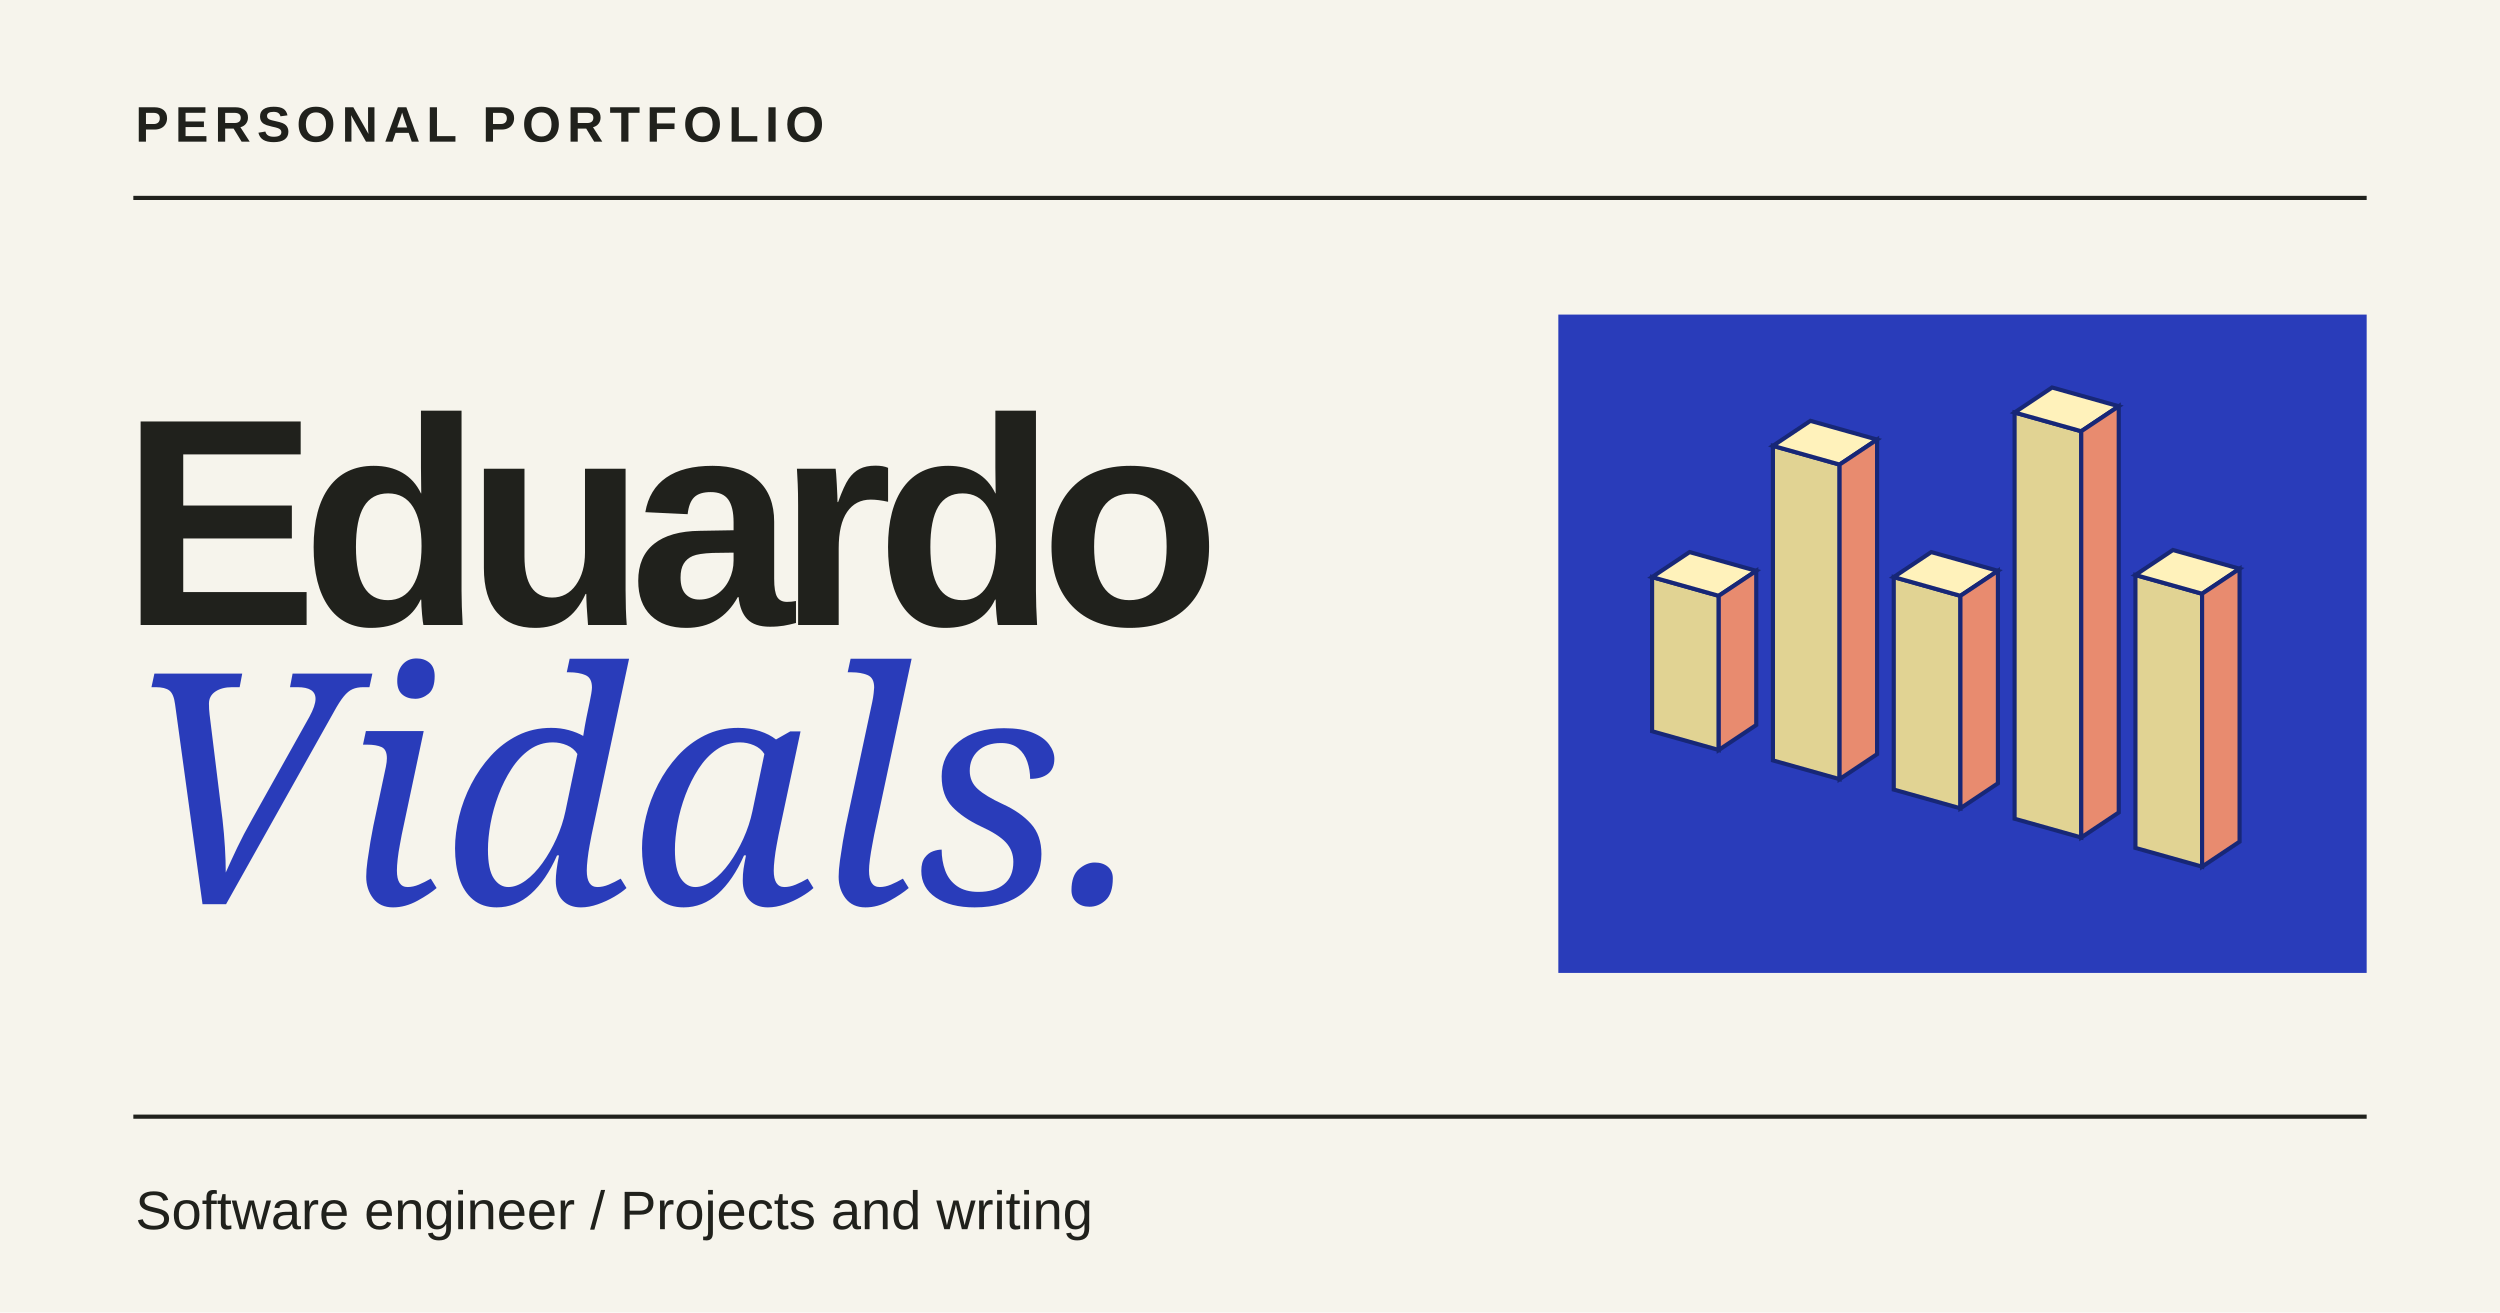
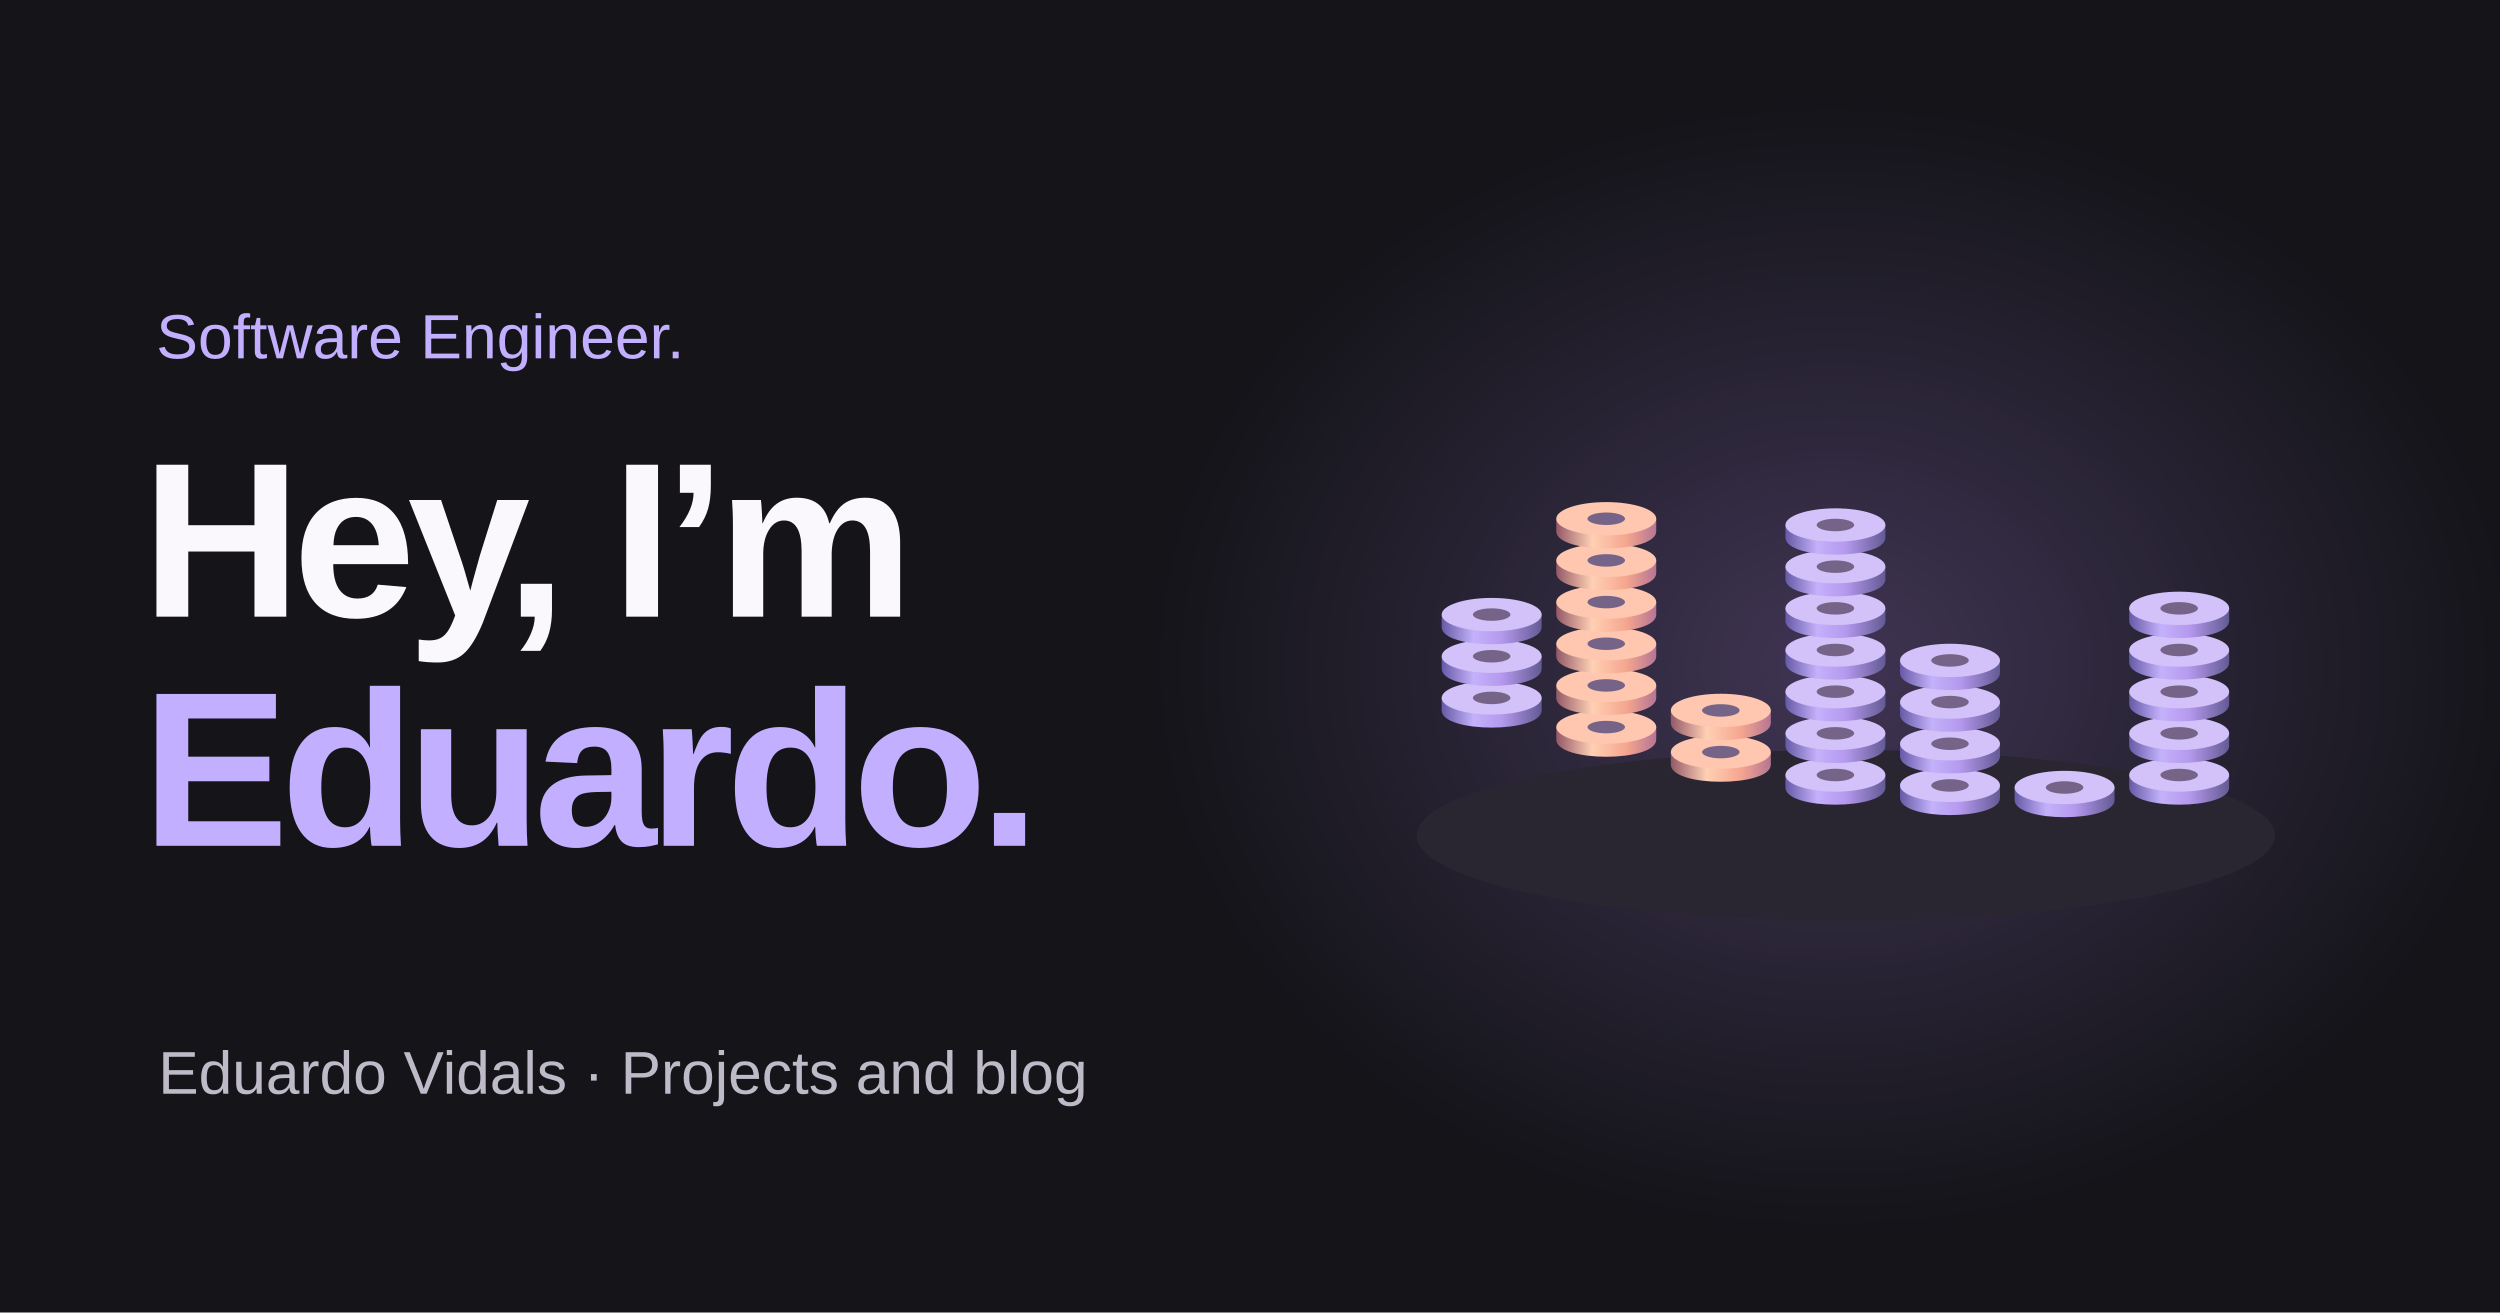
<svg xmlns="http://www.w3.org/2000/svg" viewBox="0 0 1200 630" width="1200" height="630">
-   <rect width="1200" height="630" fill="#f6f4ec" />
-   <path d="M64 95H1136M64 536H1136" stroke="#20211c" stroke-width="2" />
-   <g fill="#20211c" font-family="Arial,sans-serif">
-     <text x="65" y="68" font-size="24" font-weight="bold" letter-spacing="3">PERSONAL PORTFOLIO</text>
-     <text x="58" y="300" font-size="142" font-weight="bold" letter-spacing="-8">Eduardo</text>
-     <text x="60" y="434" font-family="Georgia,serif" font-style="italic" font-size="155" fill="#293cba">Vidals.</text>
-     <text x="65" y="590" font-size="26">Software engineer  /  Projects and writing</text>
+   <defs>
+     <radialGradient id="halo">
+       <stop stop-color="#403554" />
+       <stop offset="1" stop-color="#141419" />
+     </radialGradient>
+     <linearGradient id="glass">
+       <stop stop-color="#665aa6" />
+       <stop offset=".32" stop-color="#c4b1fb" />
+       <stop offset=".6" stop-color="#b599ee" />
+       <stop offset="1" stop-color="#635a93" />
+     </linearGradient>
+     <linearGradient id="peach">
+       <stop stop-color="#935968" />
+       <stop offset=".36" stop-color="#ffd0b4" />
+       <stop offset=".7" stop-color="#f5a68f" />
+       <stop offset="1" stop-color="#b67594" />
+     </linearGradient>
+   </defs>
+   <rect width="1200" height="630" fill="#141419" />
+   <ellipse cx="880" cy="320" rx="330" ry="270" fill="url(#halo)" />
+   <g font-family="Arial,sans-serif">
+     <text x="75" y="172" fill="#c3afff" font-size="30">Software Engineer.</text>
+     <text x="68" y="296" fill="#faf8fc" font-size="106" font-weight="bold" letter-spacing="-4">Hey, I’m</text>
+     <text x="68" y="406" fill="#c3afff" font-size="106" font-weight="bold" letter-spacing="-4">Eduardo.</text>
+     <text x="76" y="525" fill="#bebac7" font-size="29">Eduardo Vidals  ·  Projects and blog</text>
  </g>
-   <g transform="translate(748 151)">
-     <path fill="#293cba" d="M0 0h388v316H0z" />
-     <g stroke="#172777" stroke-width="2">
-       <path fill="#e1d393" d="m45 200 0-74 32 9v74zm58 14v-151l32 9v151zm58 14V126l32 9v102zm58 14V47l32 9v195zm58 14V125l32 9v131z" />
-       <path fill="#fff2bb" d="m45 126 18-12 32 9-18 12zm58-63 18-12 32 9-18 12zm58 63 18-12 32 9-18 12zm58-79 18-12 32 9-18 12zm58 78 18-12 32 9-18 12z" />
-       <path fill="#e88b6f" d="m77 135 18-12v74l-18 12zm58-63 18-12v151l-18 12zm58 63 18-12v102l-18 12zm58-79 18-12v195l-18 12zm58 78 18-12v131l-18 12z" />
+   <g transform="translate(671 128)">
+     <ellipse cx="215" cy="273" rx="206" ry="41" fill="#292632" />
+     <g transform="translate(45 218)">
+       <g transform="translate(0 0)">
+         <path d="M-24 -11v6c0 11 48 11 48 0v-6Z" fill="url(#glass)" />
+         <ellipse cy="-11" rx="24" ry="8" fill="#d3c1f9" />
+         <ellipse cy="-11" rx="9" ry="3" fill="#756488" />
+       </g>
+       <g transform="translate(0 -20)">
+         <path d="M-24 -11v6c0 11 48 11 48 0v-6Z" fill="url(#glass)" />
+         <ellipse cy="-11" rx="24" ry="8" fill="#d3c1f9" />
+         <ellipse cy="-11" rx="9" ry="3" fill="#756488" />
+       </g>
+       <g transform="translate(0 -40)">
+         <path d="M-24 -11v6c0 11 48 11 48 0v-6Z" fill="url(#glass)" />
+         <ellipse cy="-11" rx="24" ry="8" fill="#d3c1f9" />
+         <ellipse cy="-11" rx="9" ry="3" fill="#756488" />
+       </g>
+     </g>
+     <g transform="translate(100 232)">
+       <g transform="translate(0 0)">
+         <path d="M-24 -11v6c0 11 48 11 48 0v-6Z" fill="url(#peach)" />
+         <ellipse cy="-11" rx="24" ry="8" fill="#ffc7af" />
+         <ellipse cy="-11" rx="9" ry="3" fill="#756488" />
+       </g>
+       <g transform="translate(0 -20)">
+         <path d="M-24 -11v6c0 11 48 11 48 0v-6Z" fill="url(#peach)" />
+         <ellipse cy="-11" rx="24" ry="8" fill="#ffc7af" />
+         <ellipse cy="-11" rx="9" ry="3" fill="#756488" />
+       </g>
+       <g transform="translate(0 -40)">
+         <path d="M-24 -11v6c0 11 48 11 48 0v-6Z" fill="url(#peach)" />
+         <ellipse cy="-11" rx="24" ry="8" fill="#ffc7af" />
+         <ellipse cy="-11" rx="9" ry="3" fill="#756488" />
+       </g>
+       <g transform="translate(0 -60)">
+         <path d="M-24 -11v6c0 11 48 11 48 0v-6Z" fill="url(#peach)" />
+         <ellipse cy="-11" rx="24" ry="8" fill="#ffc7af" />
+         <ellipse cy="-11" rx="9" ry="3" fill="#756488" />
+       </g>
+       <g transform="translate(0 -80)">
+         <path d="M-24 -11v6c0 11 48 11 48 0v-6Z" fill="url(#peach)" />
+         <ellipse cy="-11" rx="24" ry="8" fill="#ffc7af" />
+         <ellipse cy="-11" rx="9" ry="3" fill="#756488" />
+       </g>
+       <g transform="translate(0 -100)">
+         <path d="M-24 -11v6c0 11 48 11 48 0v-6Z" fill="url(#peach)" />
+         <ellipse cy="-11" rx="24" ry="8" fill="#ffc7af" />
+         <ellipse cy="-11" rx="9" ry="3" fill="#756488" />
+       </g>
+     </g>
+     <g transform="translate(155 244)">
+       <g transform="translate(0 0)">
+         <path d="M-24 -11v6c0 11 48 11 48 0v-6Z" fill="url(#peach)" />
+         <ellipse cy="-11" rx="24" ry="8" fill="#ffc7af" />
+         <ellipse cy="-11" rx="9" ry="3" fill="#756488" />
+       </g>
+       <g transform="translate(0 -20)">
+         <path d="M-24 -11v6c0 11 48 11 48 0v-6Z" fill="url(#peach)" />
+         <ellipse cy="-11" rx="24" ry="8" fill="#ffc7af" />
+         <ellipse cy="-11" rx="9" ry="3" fill="#756488" />
+       </g>
+     </g>
+     <g transform="translate(210 255)">
+       <g transform="translate(0 0)">
+         <path d="M-24 -11v6c0 11 48 11 48 0v-6Z" fill="url(#glass)" />
+         <ellipse cy="-11" rx="24" ry="8" fill="#d3c1f9" />
+         <ellipse cy="-11" rx="9" ry="3" fill="#756488" />
+       </g>
+       <g transform="translate(0 -20)">
+         <path d="M-24 -11v6c0 11 48 11 48 0v-6Z" fill="url(#glass)" />
+         <ellipse cy="-11" rx="24" ry="8" fill="#d3c1f9" />
+         <ellipse cy="-11" rx="9" ry="3" fill="#756488" />
+       </g>
+       <g transform="translate(0 -40)">
+         <path d="M-24 -11v6c0 11 48 11 48 0v-6Z" fill="url(#glass)" />
+         <ellipse cy="-11" rx="24" ry="8" fill="#d3c1f9" />
+         <ellipse cy="-11" rx="9" ry="3" fill="#756488" />
+       </g>
+       <g transform="translate(0 -60)">
+         <path d="M-24 -11v6c0 11 48 11 48 0v-6Z" fill="url(#glass)" />
+         <ellipse cy="-11" rx="24" ry="8" fill="#d3c1f9" />
+         <ellipse cy="-11" rx="9" ry="3" fill="#756488" />
+       </g>
+       <g transform="translate(0 -80)">
+         <path d="M-24 -11v6c0 11 48 11 48 0v-6Z" fill="url(#glass)" />
+         <ellipse cy="-11" rx="24" ry="8" fill="#d3c1f9" />
+         <ellipse cy="-11" rx="9" ry="3" fill="#756488" />
+       </g>
+       <g transform="translate(0 -100)">
+         <path d="M-24 -11v6c0 11 48 11 48 0v-6Z" fill="url(#glass)" />
+         <ellipse cy="-11" rx="24" ry="8" fill="#d3c1f9" />
+         <ellipse cy="-11" rx="9" ry="3" fill="#756488" />
+       </g>
+       <g transform="translate(0 -120)">
+         <path d="M-24 -11v6c0 11 48 11 48 0v-6Z" fill="url(#glass)" />
+         <ellipse cy="-11" rx="24" ry="8" fill="#d3c1f9" />
+         <ellipse cy="-11" rx="9" ry="3" fill="#756488" />
+       </g>
+     </g>
+     <g transform="translate(265 260)">
+       <g transform="translate(0 0)">
+         <path d="M-24 -11v6c0 11 48 11 48 0v-6Z" fill="url(#glass)" />
+         <ellipse cy="-11" rx="24" ry="8" fill="#d3c1f9" />
+         <ellipse cy="-11" rx="9" ry="3" fill="#756488" />
+       </g>
+       <g transform="translate(0 -20)">
+         <path d="M-24 -11v6c0 11 48 11 48 0v-6Z" fill="url(#glass)" />
+         <ellipse cy="-11" rx="24" ry="8" fill="#d3c1f9" />
+         <ellipse cy="-11" rx="9" ry="3" fill="#756488" />
+       </g>
+       <g transform="translate(0 -40)">
+         <path d="M-24 -11v6c0 11 48 11 48 0v-6Z" fill="url(#glass)" />
+         <ellipse cy="-11" rx="24" ry="8" fill="#d3c1f9" />
+         <ellipse cy="-11" rx="9" ry="3" fill="#756488" />
+       </g>
+       <g transform="translate(0 -60)">
+         <path d="M-24 -11v6c0 11 48 11 48 0v-6Z" fill="url(#glass)" />
+         <ellipse cy="-11" rx="24" ry="8" fill="#d3c1f9" />
+         <ellipse cy="-11" rx="9" ry="3" fill="#756488" />
+       </g>
+     </g>
+     <g transform="translate(320 261)">
+       <g transform="translate(0 0)">
+         <path d="M-24 -11v6c0 11 48 11 48 0v-6Z" fill="url(#glass)" />
+         <ellipse cy="-11" rx="24" ry="8" fill="#d3c1f9" />
+         <ellipse cy="-11" rx="9" ry="3" fill="#756488" />
+       </g>
+     </g>
+     <g transform="translate(375 255)">
+       <g transform="translate(0 0)">
+         <path d="M-24 -11v6c0 11 48 11 48 0v-6Z" fill="url(#glass)" />
+         <ellipse cy="-11" rx="24" ry="8" fill="#d3c1f9" />
+         <ellipse cy="-11" rx="9" ry="3" fill="#756488" />
+       </g>
+       <g transform="translate(0 -20)">
+         <path d="M-24 -11v6c0 11 48 11 48 0v-6Z" fill="url(#glass)" />
+         <ellipse cy="-11" rx="24" ry="8" fill="#d3c1f9" />
+         <ellipse cy="-11" rx="9" ry="3" fill="#756488" />
+       </g>
+       <g transform="translate(0 -40)">
+         <path d="M-24 -11v6c0 11 48 11 48 0v-6Z" fill="url(#glass)" />
+         <ellipse cy="-11" rx="24" ry="8" fill="#d3c1f9" />
+         <ellipse cy="-11" rx="9" ry="3" fill="#756488" />
+       </g>
+       <g transform="translate(0 -60)">
+         <path d="M-24 -11v6c0 11 48 11 48 0v-6Z" fill="url(#glass)" />
+         <ellipse cy="-11" rx="24" ry="8" fill="#d3c1f9" />
+         <ellipse cy="-11" rx="9" ry="3" fill="#756488" />
+       </g>
+       <g transform="translate(0 -80)">
+         <path d="M-24 -11v6c0 11 48 11 48 0v-6Z" fill="url(#glass)" />
+         <ellipse cy="-11" rx="24" ry="8" fill="#d3c1f9" />
+         <ellipse cy="-11" rx="9" ry="3" fill="#756488" />
+       </g>
    </g>
  </g>
</svg>
